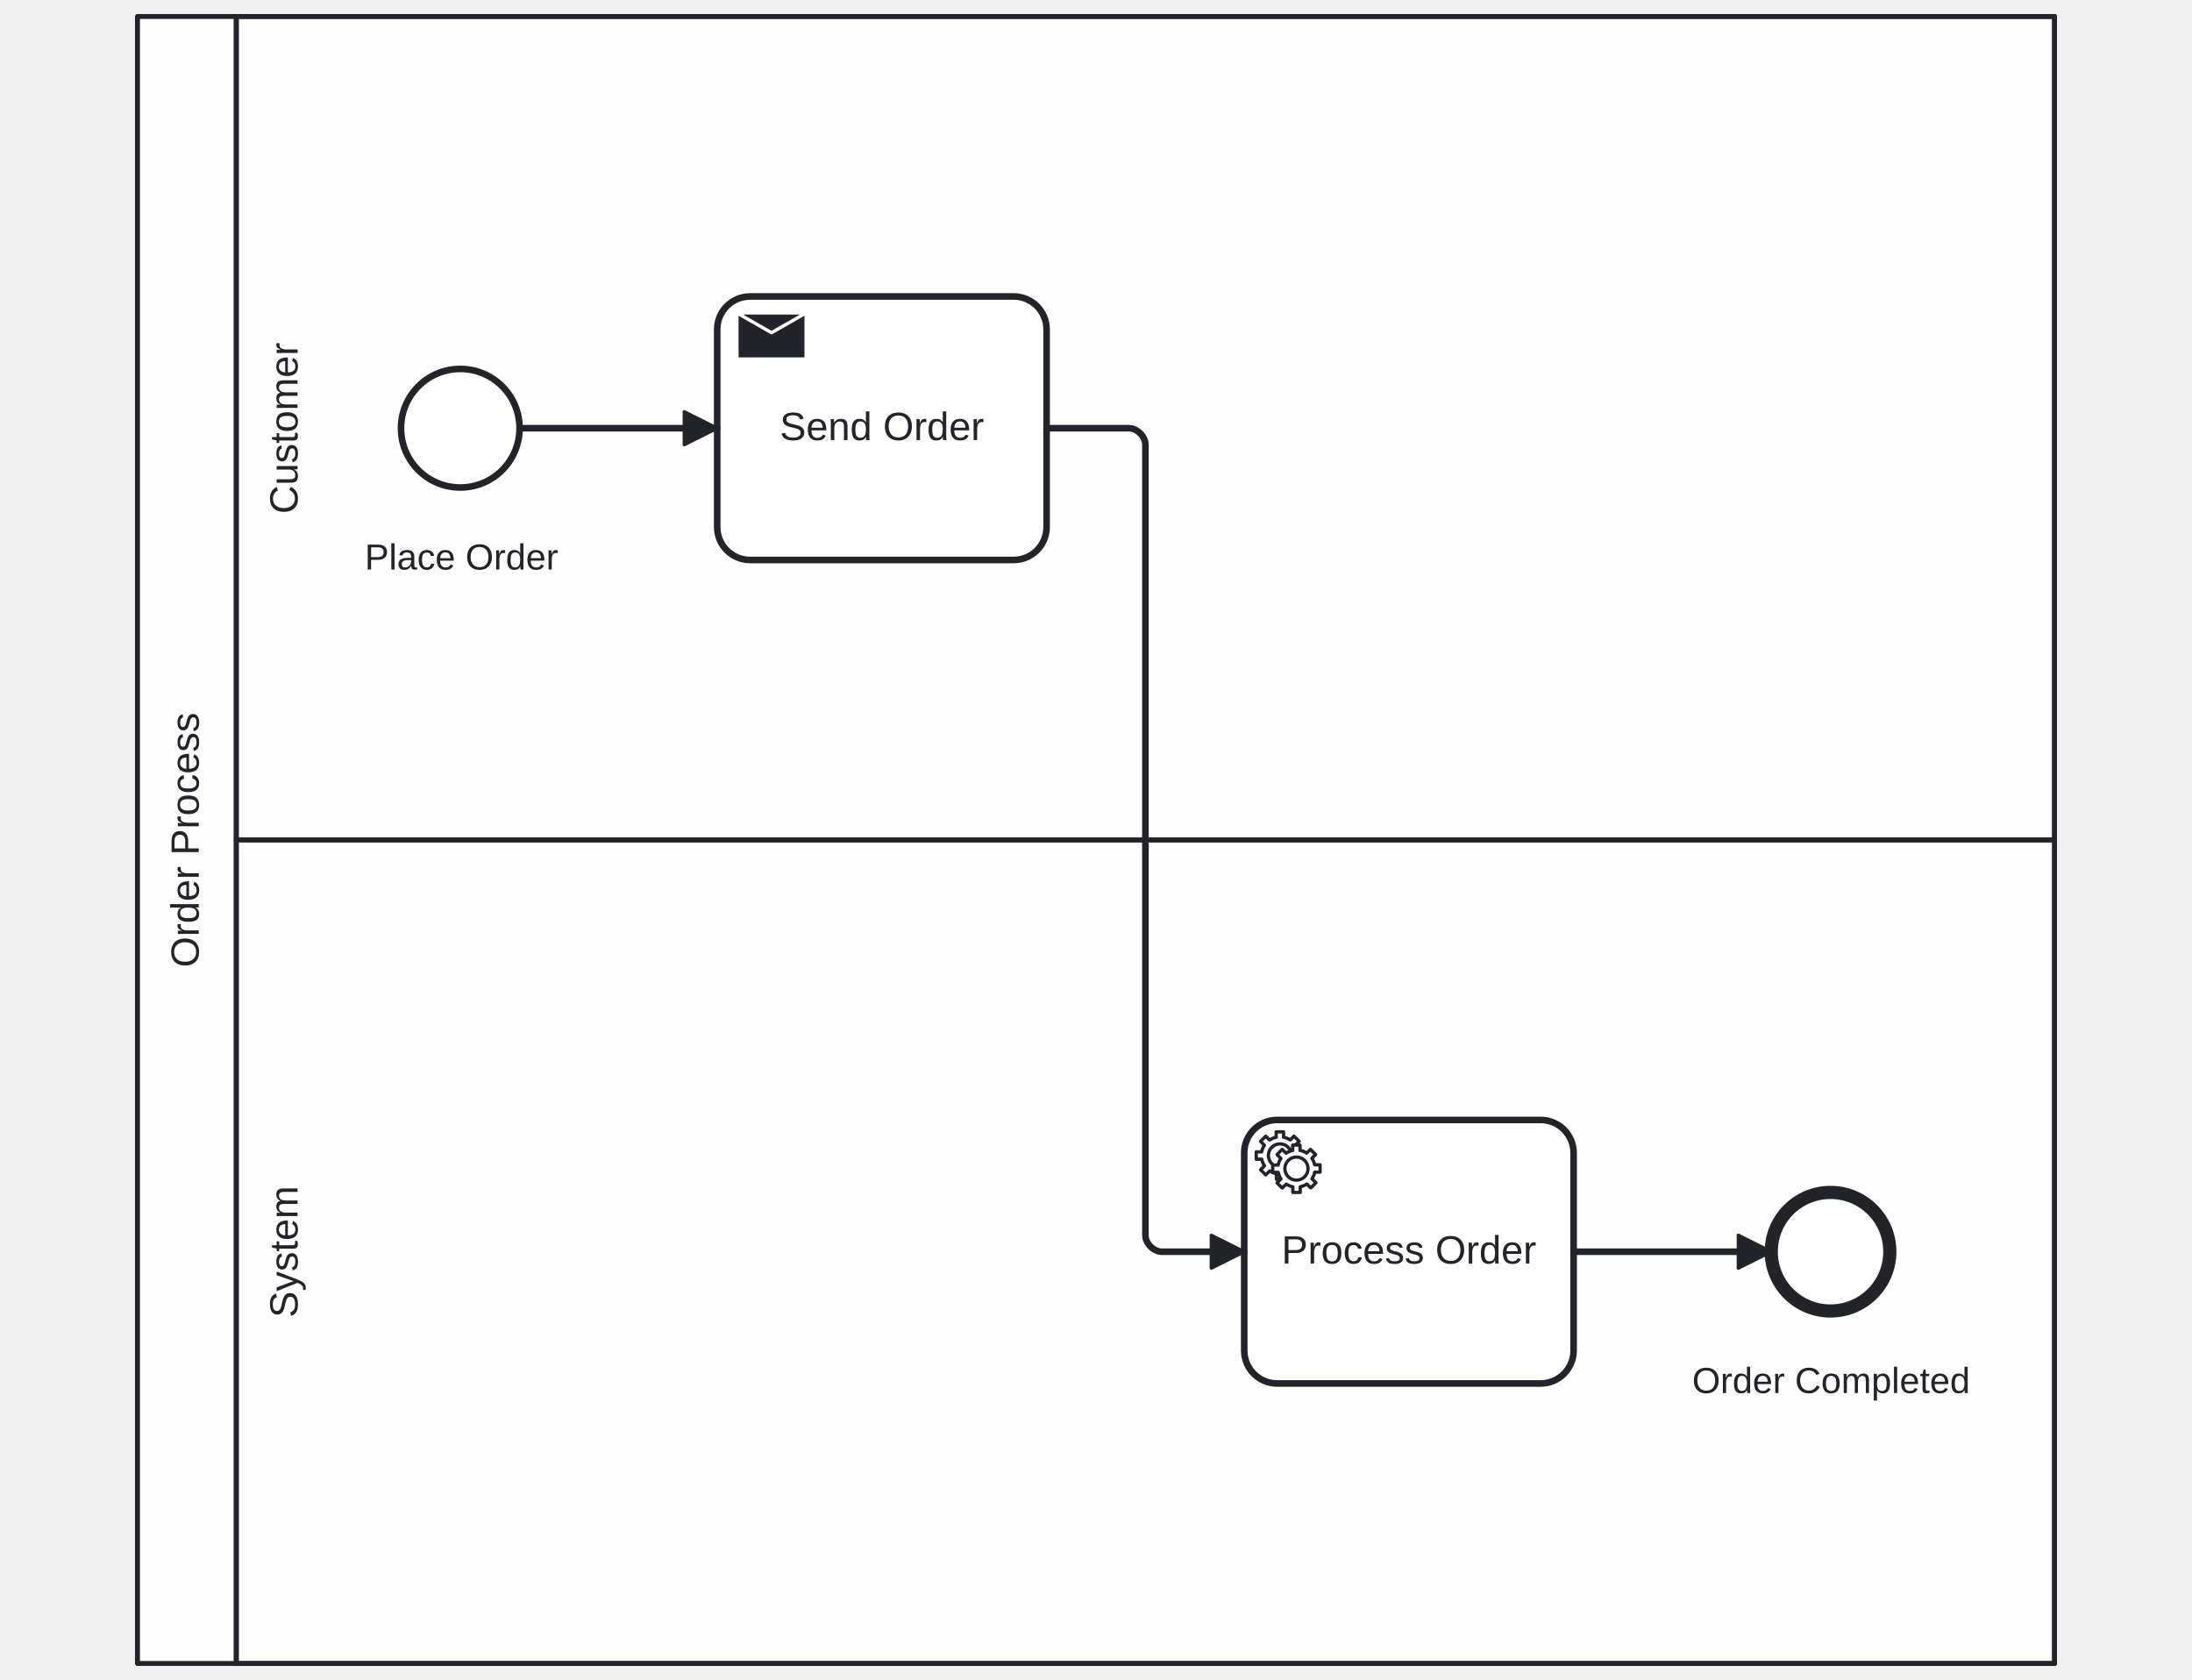
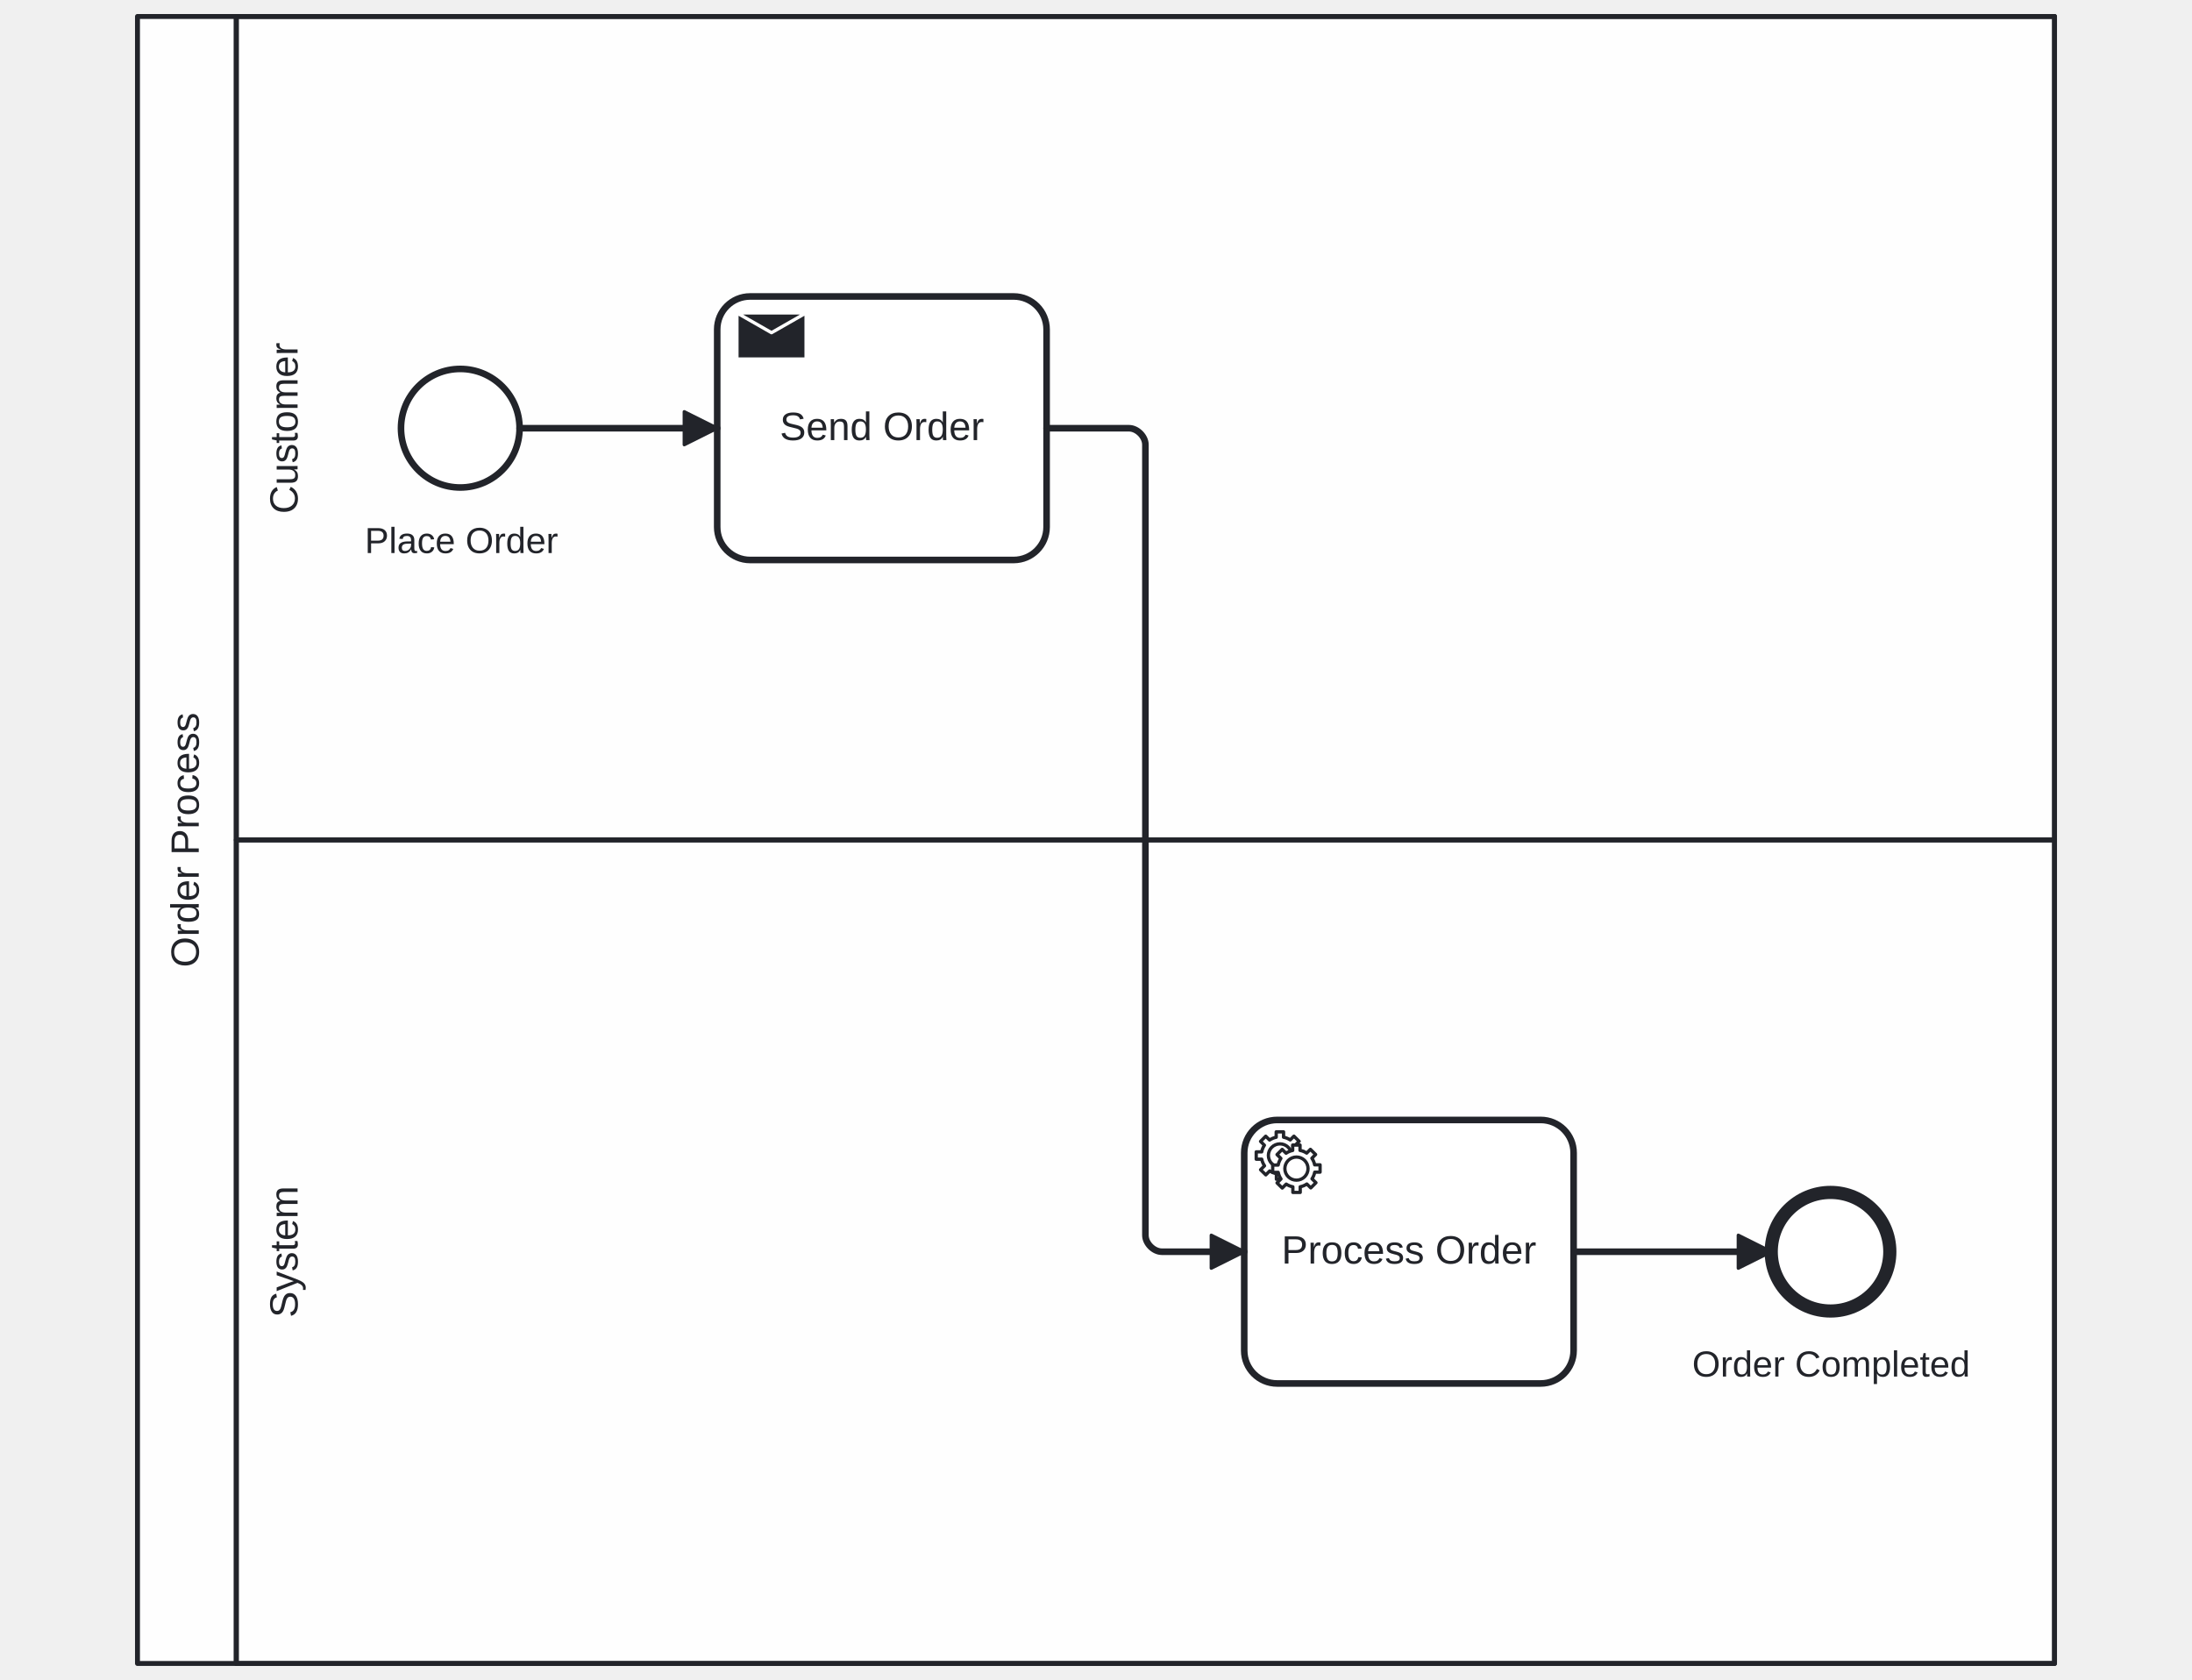
<svg xmlns="http://www.w3.org/2000/svg" width="779" height="597" viewBox="187 87 592 510" version="1.1">
  <g class="djs-group">
    <g class="djs-element djs-shape" data-element-id="Participant_1kju1v4" style="display: block;" transform="translate(192, 92)">
      <g class="djs-visual">
        <rect x="0" y="0" width="582" height="500" rx="0" ry="0" style="stroke-linecap: round; stroke-linejoin: round; stroke: hsl(225, 10%, 15%); stroke-width: 1.5px; fill: white; fill-opacity: 0.95;" />
        <path style="fill: none; stroke-linecap: round; stroke-linejoin: round; stroke: hsl(225, 10%, 15%); stroke-width: 1.5px;" d="M30,0L30,500" />
        <text style="font-family: Arial, sans-serif; font-size: 12px; font-weight: normal; fill: hsl(225, 10%, 15%);" lineHeight="1.2" class="djs-label" transform="matrix(-1.8369701987210297e-16, -1, 1, -1.8369701987210297e-16, 0, 500)">
          <tspan x="211.324" y="18.6">Order Process</tspan>
        </text>
      </g>
      <rect x="-5" y="-5" rx="4" width="592" height="510" style="fill: none;" class="djs-outline" />
      <rect style="fill: none; stroke-opacity: 0; stroke: white; stroke-width: 15px;" class="djs-hit djs-hit-no-move" x="0" y="0" width="582" height="500" />
      <rect style="fill: none; stroke-opacity: 0; stroke: white; stroke-width: 15px;" class="djs-hit djs-hit-click-stroke" x="0" y="0" width="582" height="500" />
      <rect style="fill: none; stroke-opacity: 0; stroke: white; stroke-width: 15px;" class="djs-hit djs-hit-all" x="0" y="0" width="30" height="500" />
    </g>
    <g class="djs-children">
      <g class="djs-group">
        <g class="djs-element djs-shape" data-element-id="Lane_0wqxbtj" style="display: block;" transform="translate(222, 92)">
          <g class="djs-visual">
            <rect x="0" y="0" width="552" height="250" rx="0" ry="0" style="stroke-linecap: round; stroke-linejoin: round; stroke: hsl(225, 10%, 15%); stroke-width: 1.5px; fill: white; fill-opacity: 0.25;" />
            <text style="font-family: Arial, sans-serif; font-size: 12px; font-weight: normal; fill: hsl(225, 10%, 15%);" lineHeight="1.2" class="djs-label" transform="matrix(-1.8369701987210297e-16, -1, 1, -1.8369701987210297e-16, 0, 250)">
              <tspan x="98.996" y="18.6">Customer</tspan>
            </text>
          </g>
          <rect x="-5" y="-5" rx="4" width="562" height="260" style="fill: none;" class="djs-outline" />
          <rect style="fill: none; stroke-opacity: 0; stroke: white; stroke-width: 15px;" class="djs-hit djs-hit-no-move" x="0" y="0" width="552" height="250" />
          <rect style="fill: none; stroke-opacity: 0; stroke: white; stroke-width: 15px;" class="djs-hit djs-hit-click-stroke" x="0" y="0" width="552" height="250" />
          <rect style="fill: none; stroke-opacity: 0; stroke: white; stroke-width: 15px;" class="djs-hit djs-hit-all" x="0" y="0" width="30" height="250" />
        </g>
      </g>
      <g class="djs-group">
        <g class="djs-element djs-shape" data-element-id="Lane_17acin1" style="display: block;" transform="translate(222, 342)">
          <g class="djs-visual">
            <rect x="0" y="0" width="552" height="250" rx="0" ry="0" style="stroke-linecap: round; stroke-linejoin: round; stroke: hsl(225, 10%, 15%); stroke-width: 1.5px; fill: white; fill-opacity: 0.25;" />
            <text style="font-family: Arial, sans-serif; font-size: 12px; font-weight: normal; fill: hsl(225, 10%, 15%);" lineHeight="1.2" class="djs-label" transform="matrix(-1.8369701987210297e-16, -1, 1, -1.8369701987210297e-16, 0, 250)">
              <tspan x="104.996" y="18.6">System</tspan>
            </text>
          </g>
          <rect x="-5" y="-5" rx="4" width="562" height="260" style="fill: none;" class="djs-outline" />
          <rect style="fill: none; stroke-opacity: 0; stroke: white; stroke-width: 15px;" class="djs-hit djs-hit-no-move" x="0" y="0" width="552" height="250" />
          <rect style="fill: none; stroke-opacity: 0; stroke: white; stroke-width: 15px;" class="djs-hit djs-hit-click-stroke" x="0" y="0" width="552" height="250" />
          <rect style="fill: none; stroke-opacity: 0; stroke: white; stroke-width: 15px;" class="djs-hit djs-hit-all" x="0" y="0" width="30" height="250" />
        </g>
      </g>
      <g class="djs-group">
        <g class="djs-element djs-shape" data-element-id="Event_0rkf2lz" style="display: block;" transform="translate(272, 199)">
          <g class="djs-visual">
            <circle cx="18" cy="18" r="18" style="stroke-linecap: round; stroke-linejoin: round; stroke: hsl(225, 10%, 15%); stroke-width: 2px; fill: white; fill-opacity: 0.95;" />
          </g>
          <rect style="fill: none; stroke-opacity: 0; stroke: white; stroke-width: 15px;" class="djs-hit djs-hit-all" x="0" y="0" width="36" height="36" />
          <circle cx="18" cy="18" r="23" style="fill: none;" class="djs-outline" />
        </g>
      </g>
      <g class="djs-group">
        <g class="djs-element djs-shape" data-element-id="Activity_0umkpno" style="display: block;" transform="translate(368, 177)">
          <g class="djs-visual">
            <rect x="0" y="0" width="100" height="80" rx="10" ry="10" style="stroke-linecap: round; stroke-linejoin: round; stroke: hsl(225, 10%, 15%); stroke-width: 2px; fill: white; fill-opacity: 0.95;" />
            <text style="font-family: Arial, sans-serif; font-size: 12px; font-weight: normal; fill: hsl(225, 10%, 15%);" lineHeight="1.2" class="djs-label">
              <tspan x="18.986" y="43.6">Send Order</tspan>
            </text>
            <path style="fill: hsl(225, 10%, 15%); stroke-linecap: round; stroke-linejoin: round; stroke: white; stroke-width: 1px;" d="m 5.985,4.998 l 0,14 l 21,0 l 0,-14 z l 10.5,6 l 10.5,-6" />
          </g>
          <rect style="fill: none; stroke-opacity: 0; stroke: white; stroke-width: 15px;" class="djs-hit djs-hit-all" x="0" y="0" width="100" height="80" />
          <rect x="-5" y="-5" rx="14" width="110" height="90" style="fill: none;" class="djs-outline" />
        </g>
      </g>
      <g class="djs-group">
        <g class="djs-element djs-shape" data-element-id="Event_0qsv9hq" style="display: block;" transform="translate(688, 449)">
          <g class="djs-visual">
            <circle cx="18" cy="18" r="18" style="stroke-linecap: round; stroke-linejoin: round; stroke: hsl(225, 10%, 15%); stroke-width: 4px; fill: white; fill-opacity: 0.95;" />
          </g>
          <rect style="fill: none; stroke-opacity: 0; stroke: white; stroke-width: 15px;" class="djs-hit djs-hit-all" x="0" y="0" width="36" height="36" />
          <circle cx="18" cy="18" r="24" style="fill: none;" class="djs-outline" />
        </g>
      </g>
      <g class="djs-group">
        <g class="djs-element djs-shape" data-element-id="Activity_1mlpqg7" style="display: block;" transform="translate(528, 427)">
          <g class="djs-visual">
            <rect x="0" y="0" width="100" height="80" rx="10" ry="10" style="stroke-linecap: round; stroke-linejoin: round; stroke: hsl(225, 10%, 15%); stroke-width: 2px; fill: white; fill-opacity: 0.95;" />
            <text style="font-family: Arial, sans-serif; font-size: 12px; font-weight: normal; fill: hsl(225, 10%, 15%);" lineHeight="1.2" class="djs-label">
              <tspan x="11.324" y="43.6">Process Order</tspan>
            </text>
            <circle cx="5" cy="5" r="5" style="stroke-linecap: round; stroke-linejoin: round; stroke: none; stroke-width: 2px; fill: white;" transform="translate(6, 6)" />
            <path style="fill: white; stroke-linecap: round; stroke-linejoin: round; stroke: hsl(225, 10%, 15%); stroke-width: 1px;" d="m 12,18 v -1.713 c 0.352,-0.07 0.704,-0.178 1.048,-0.321 0.344,-0.145 0.666,-0.321 0.966,-0.521 l 1.194,1.18 1.567,-1.577 -1.195,-1.18 c 0.403,-0.614 0.683,-1.299 0.825,-2.018 l 1.622,-0.01 v -2.22 l -1.637,0.01 c -0.073,-0.352 -0.178,-0.7 -0.324,-1.044 -0.145,-0.344 -0.321,-0.664 -0.523,-0.962 l 1.131,-1.136 -1.583,-1.563 -1.13,1.136 c -0.614,-0.401 -1.303,-0.681 -2.023,-0.822 l 0.009,-1.619 h -2.241 l 0.004,1.631 c -0.354,0.074 -0.705,0.18 -1.05,0.324 -0.344,0.144 -0.665,0.321 -0.964,0.52 l -1.17,-1.158 -1.567,1.579 1.168,1.157 c -0.403,0.613 -0.683,1.298 -0.825,2.017 l -1.659,0.003 v 2.222 l 1.672,-0.006 c 0.073,0.351 0.18,0.702 0.324,1.045 0.145,0.344 0.321,0.664 0.523,0.961 l -1.199,1.197 1.584,1.56 1.196,-1.193 c 0.614,0.403 1.303,0.682 2.023,0.823 l 7.19e-4,1.699 h 2.227 z m 0.221,-3.996 c -1.789,0.75 -3.858,-0.093 -4.61,-1.874 -0.752,-1.783 0.091,-3.846 1.88,-4.596 1.788,-0.749 3.857,0.093 4.609,1.874 0.752,1.782 -0.091,3.846 -1.88,4.596 z" />
            <circle cx="5" cy="5" r="5" style="stroke-linecap: round; stroke-linejoin: round; stroke: none; stroke-width: 2px; fill: white;" transform="translate(11, 10)" />
            <path style="fill: white; stroke-linecap: round; stroke-linejoin: round; stroke: hsl(225, 10%, 15%); stroke-width: 1px;" d="m 17,22 v -1.713 c 0.352,-0.07 0.704,-0.178 1.048,-0.321 0.344,-0.145 0.666,-0.321 0.966,-0.521 l 1.194,1.18 1.567,-1.577 -1.195,-1.18 c 0.403,-0.614 0.683,-1.299 0.825,-2.018 l 1.622,-0.01 v -2.22 l -1.637,0.01 c -0.073,-0.352 -0.178,-0.7 -0.324,-1.044 -0.145,-0.344 -0.321,-0.664 -0.523,-0.962 l 1.131,-1.136 -1.583,-1.563 -1.13,1.136 c -0.614,-0.401 -1.303,-0.681 -2.023,-0.822 l 0.009,-1.619 h -2.241 l 0.004,1.631 c -0.354,0.074 -0.705,0.18 -1.05,0.324 -0.344,0.144 -0.665,0.321 -0.964,0.52 l -1.17,-1.158 -1.567,1.579 1.168,1.157 c -0.403,0.613 -0.683,1.298 -0.825,2.017 l -1.659,0.003 v 2.222 l 1.672,-0.006 c 0.073,0.351 0.18,0.702 0.324,1.045 0.145,0.344 0.321,0.664 0.523,0.961 l -1.199,1.197 1.584,1.56 1.196,-1.193 c 0.614,0.403 1.303,0.682 2.023,0.823 l 7.19e-4,1.699 h 2.227 z m 0.221,-3.996 c -1.789,0.75 -3.858,-0.093 -4.61,-1.874 -0.752,-1.783 0.091,-3.846 1.88,-4.596 1.788,-0.749 3.857,0.093 4.609,1.874 0.752,1.782 -0.091,3.846 -1.88,4.596 z" />
          </g>
          <rect style="fill: none; stroke-opacity: 0; stroke: white; stroke-width: 15px;" class="djs-hit djs-hit-all" x="0" y="0" width="100" height="80" />
          <rect x="-5" y="-5" rx="14" width="110" height="90" style="fill: none;" class="djs-outline" />
        </g>
      </g>
      <g class="djs-group">
        <g class="djs-element djs-connection" data-element-id="Flow_1pda693" style="display: block;">
          <g class="djs-visual">
            <defs>
              <marker id="marker-seq-0" viewBox="0 0 20 20" refX="11" refY="10" markerWidth="10" markerHeight="10" orient="auto">
                <path d="M 1 5 L 11 10 L 1 15 Z" style="stroke-linecap: round; stroke-linejoin: round; stroke: hsl(225, 10%, 15%); stroke-width: 1px; fill: hsl(225, 10%, 15%);" />
              </marker>
            </defs>
            <path style="fill: none; stroke-linecap: round; stroke-linejoin: round; stroke: hsl(225, 10%, 15%); stroke-width: 2px; marker-end: url(#marker-seq-0);" data-corner-radius="5" d="M468,217L493,217C495.5,217,498,219.5,498,222L498,462C498,464.5,500.5,467,503,467L528,467" />
          </g>
          <path d="M468,217L498,217L498,467L528,467" style="fill: none; stroke-opacity: 0; stroke: white; stroke-width: 15px;" class="djs-hit djs-hit-stroke" />
          <rect x="463" y="212" rx="4" width="70" height="260" style="fill: none;" class="djs-outline" />
        </g>
      </g>
      <g class="djs-group">
        <g class="djs-element djs-connection" data-element-id="Flow_0b8esdu" style="display: block;">
          <g class="djs-visual">
            <defs>
              <marker id="marker-seq-1" viewBox="0 0 20 20" refX="11" refY="10" markerWidth="10" markerHeight="10" orient="auto">
                <path d="M 1 5 L 11 10 L 1 15 Z" style="stroke-linecap: round; stroke-linejoin: round; stroke: hsl(225, 10%, 15%); stroke-width: 1px; fill: hsl(225, 10%, 15%);" />
              </marker>
            </defs>
            <path style="fill: none; stroke-linecap: round; stroke-linejoin: round; stroke: hsl(225, 10%, 15%); stroke-width: 2px; marker-end: url(#marker-seq-1);" data-corner-radius="5" d="M308,217L368,217" />
          </g>
          <path d="M308,217L368,217" style="fill: none; stroke-opacity: 0; stroke: white; stroke-width: 15px;" class="djs-hit djs-hit-stroke" />
          <rect x="303" y="212" rx="4" width="70" height="10" style="fill: none;" class="djs-outline" />
        </g>
      </g>
      <g class="djs-group">
        <g class="djs-element djs-connection" data-element-id="Flow_1g120lj" style="display: block;">
          <g class="djs-visual">
            <defs>
              <marker id="marker-seq-2" viewBox="0 0 20 20" refX="11" refY="10" markerWidth="10" markerHeight="10" orient="auto">
                <path d="M 1 5 L 11 10 L 1 15 Z" style="stroke-linecap: round; stroke-linejoin: round; stroke: hsl(225, 10%, 15%); stroke-width: 1px; fill: hsl(225, 10%, 15%);" />
              </marker>
            </defs>
            <path style="fill: none; stroke-linecap: round; stroke-linejoin: round; stroke: hsl(225, 10%, 15%); stroke-width: 2px; marker-end: url(#marker-seq-2);" data-corner-radius="5" d="M628,467L688,467" />
          </g>
          <path d="M628,467L688,467" style="fill: none; stroke-opacity: 0; stroke: white; stroke-width: 15px;" class="djs-hit djs-hit-stroke" />
          <rect x="623" y="462" rx="4" width="70" height="10" style="fill: none;" class="djs-outline" />
        </g>
      </g>
    </g>
  </g>
  <g class="djs-group">
-     <g class="djs-element djs-shape" data-element-id="Event_0rkf2lz_label" style="display: block;" transform="translate(261, 250)">
+     <g class="djs-element djs-shape" data-element-id="Event_0rkf2lz_label" style="display: block;" transform="translate(261, 245)">
      <g class="djs-visual">
        <text style="font-family: Arial, sans-serif; font-size: 11px; font-weight: normal; fill: hsl(225, 10%, 15%);" lineHeight="1.2" class="djs-label">
          <tspan x="0" y="9.9">Place Order</tspan>
        </text>
      </g>
      <rect style="fill: none; stroke-opacity: 0; stroke: white; stroke-width: 15px;" class="djs-hit djs-hit-all" x="0" y="0" width="59" height="14" />
      <rect x="-5" y="-5" rx="4" width="69" height="24" style="fill: none;" class="djs-outline" />
    </g>
  </g>
  <g class="djs-group">
-     <g class="djs-element djs-shape" data-element-id="Event_0qsv9hq_label" style="display: block;" transform="translate(664, 500)">
+     <g class="djs-element djs-shape" data-element-id="Event_0qsv9hq_label" style="display: block;" transform="translate(664, 495)">
      <g class="djs-visual">
        <text style="font-family: Arial, sans-serif; font-size: 11px; font-weight: normal; fill: hsl(225, 10%, 15%);" lineHeight="1.2" class="djs-label">
          <tspan x="0" y="9.9">Order Completed</tspan>
        </text>
      </g>
      <rect style="fill: none; stroke-opacity: 0; stroke: white; stroke-width: 15px;" class="djs-hit djs-hit-all" x="0" y="0" width="85" height="14" />
      <rect x="-5" y="-5" rx="4" width="95" height="24" style="fill: none;" class="djs-outline" />
    </g>
  </g>
</svg>
